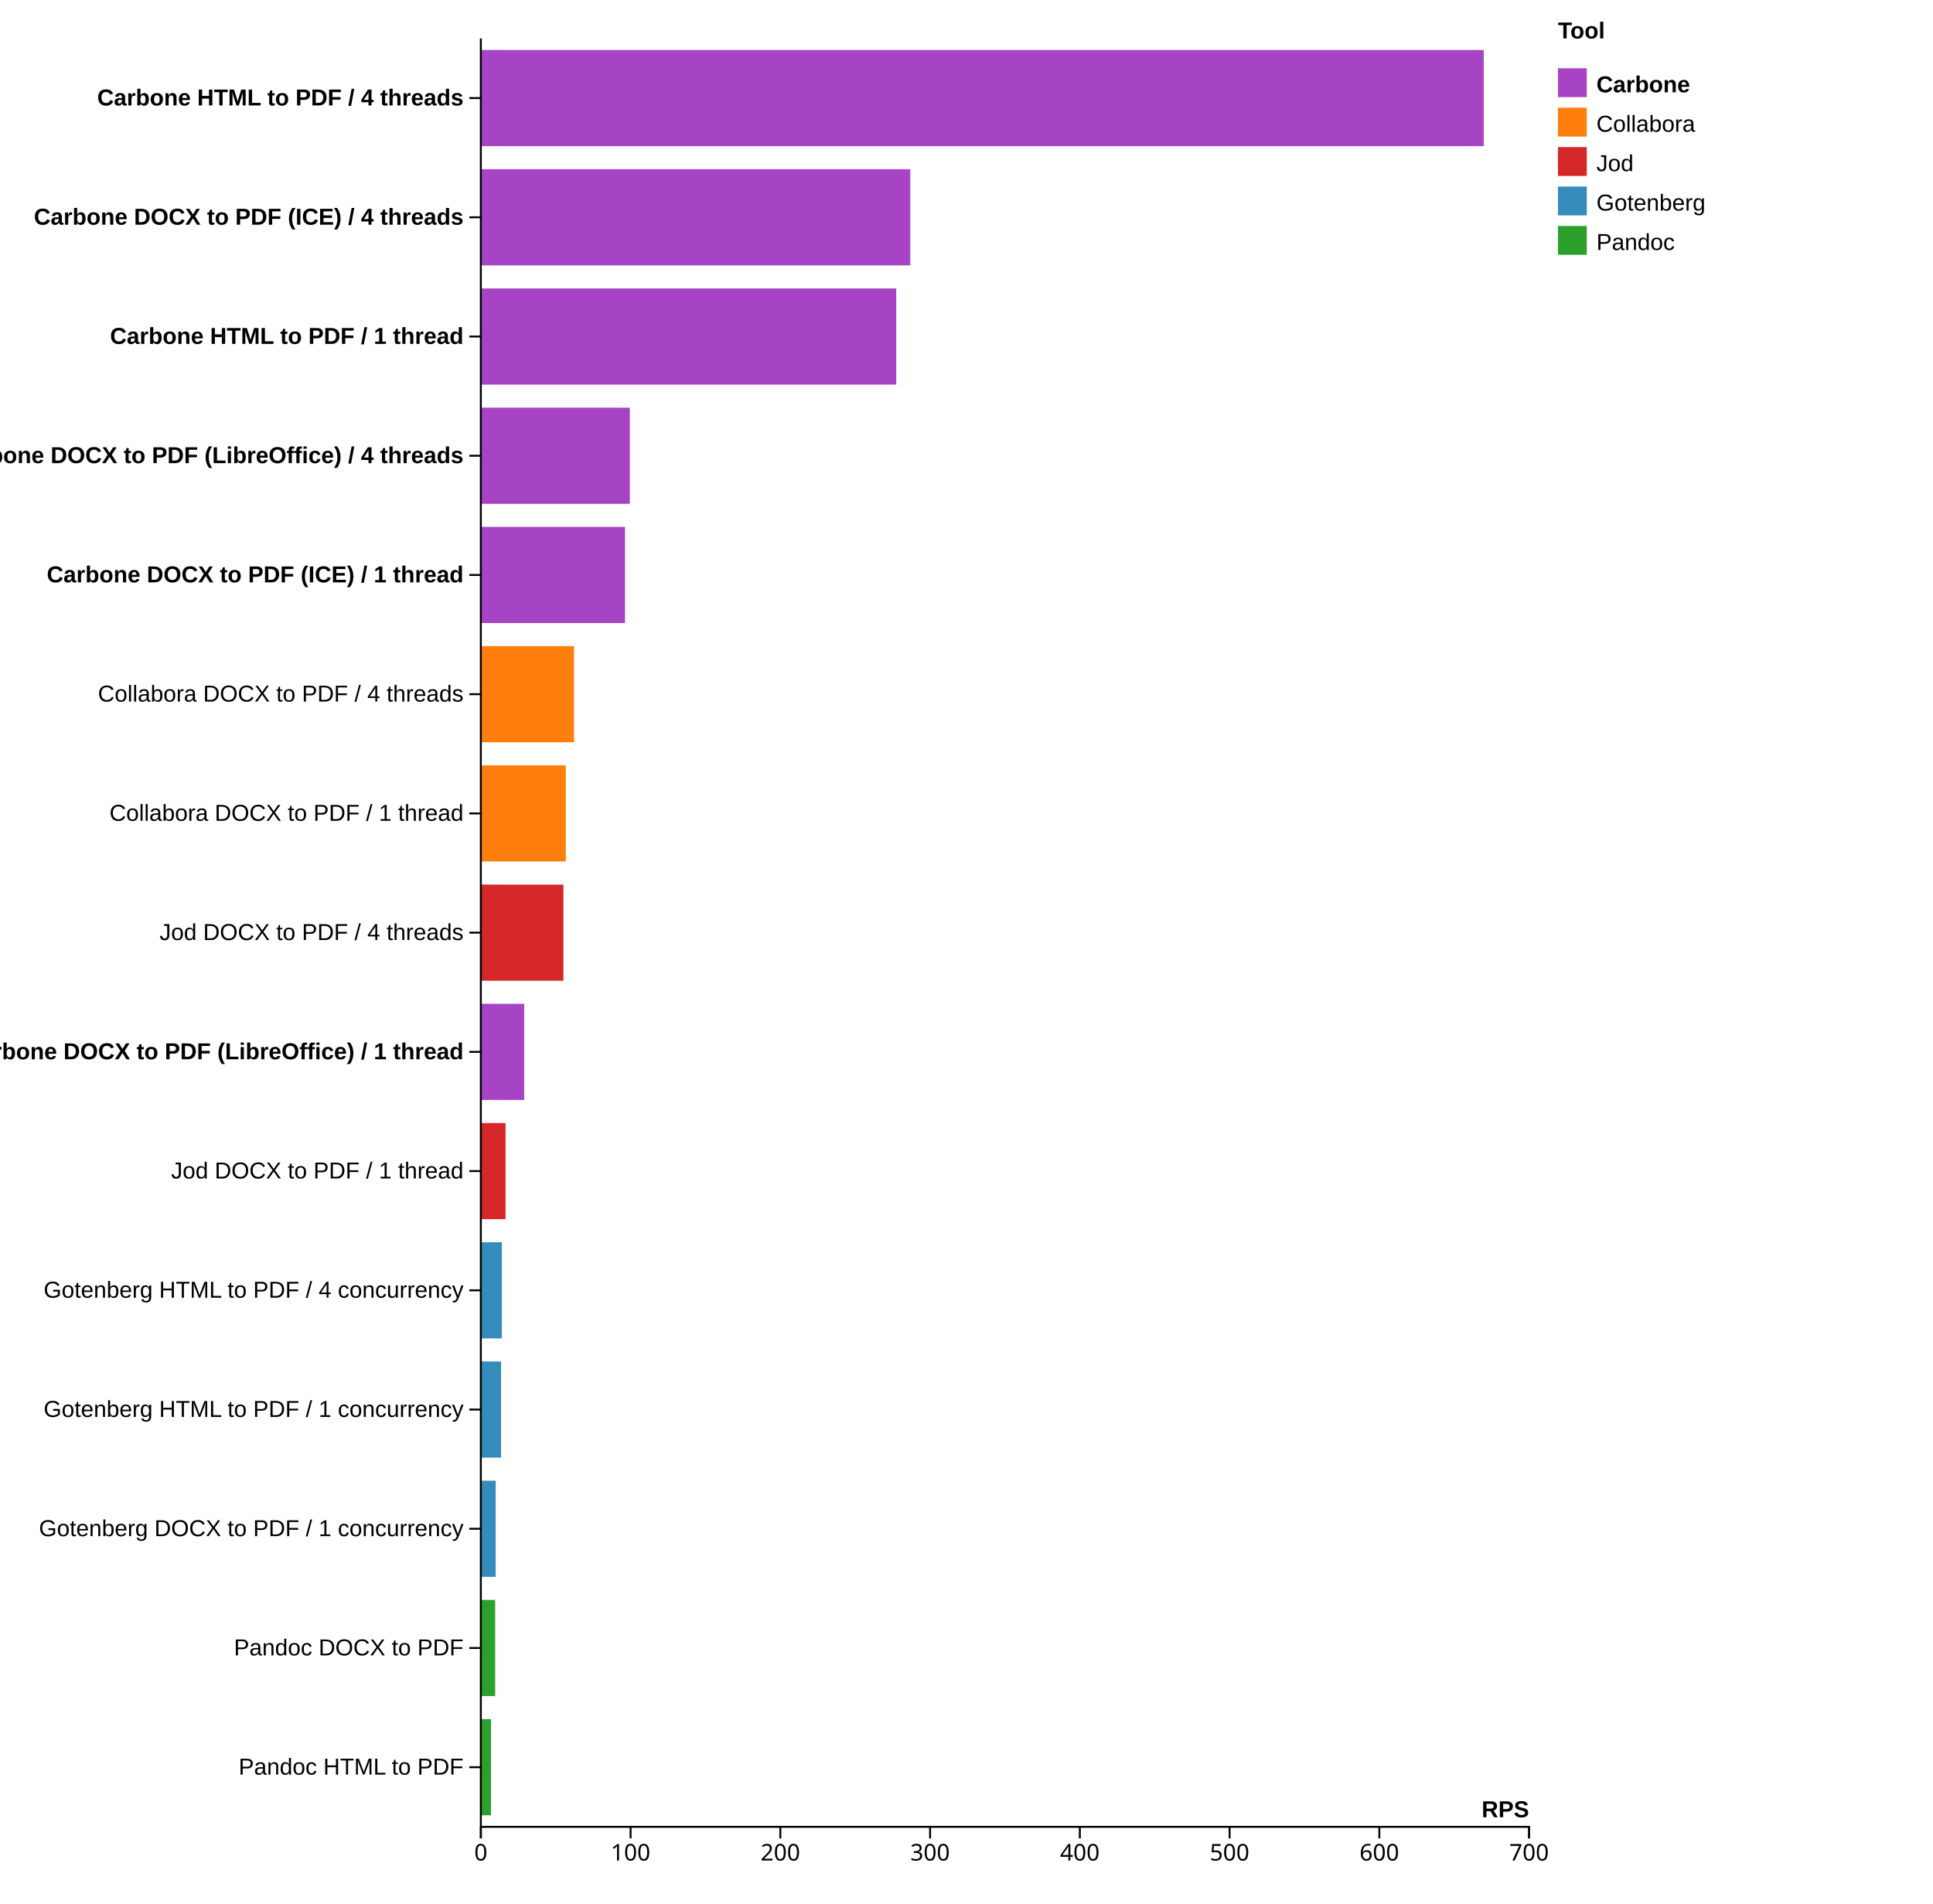
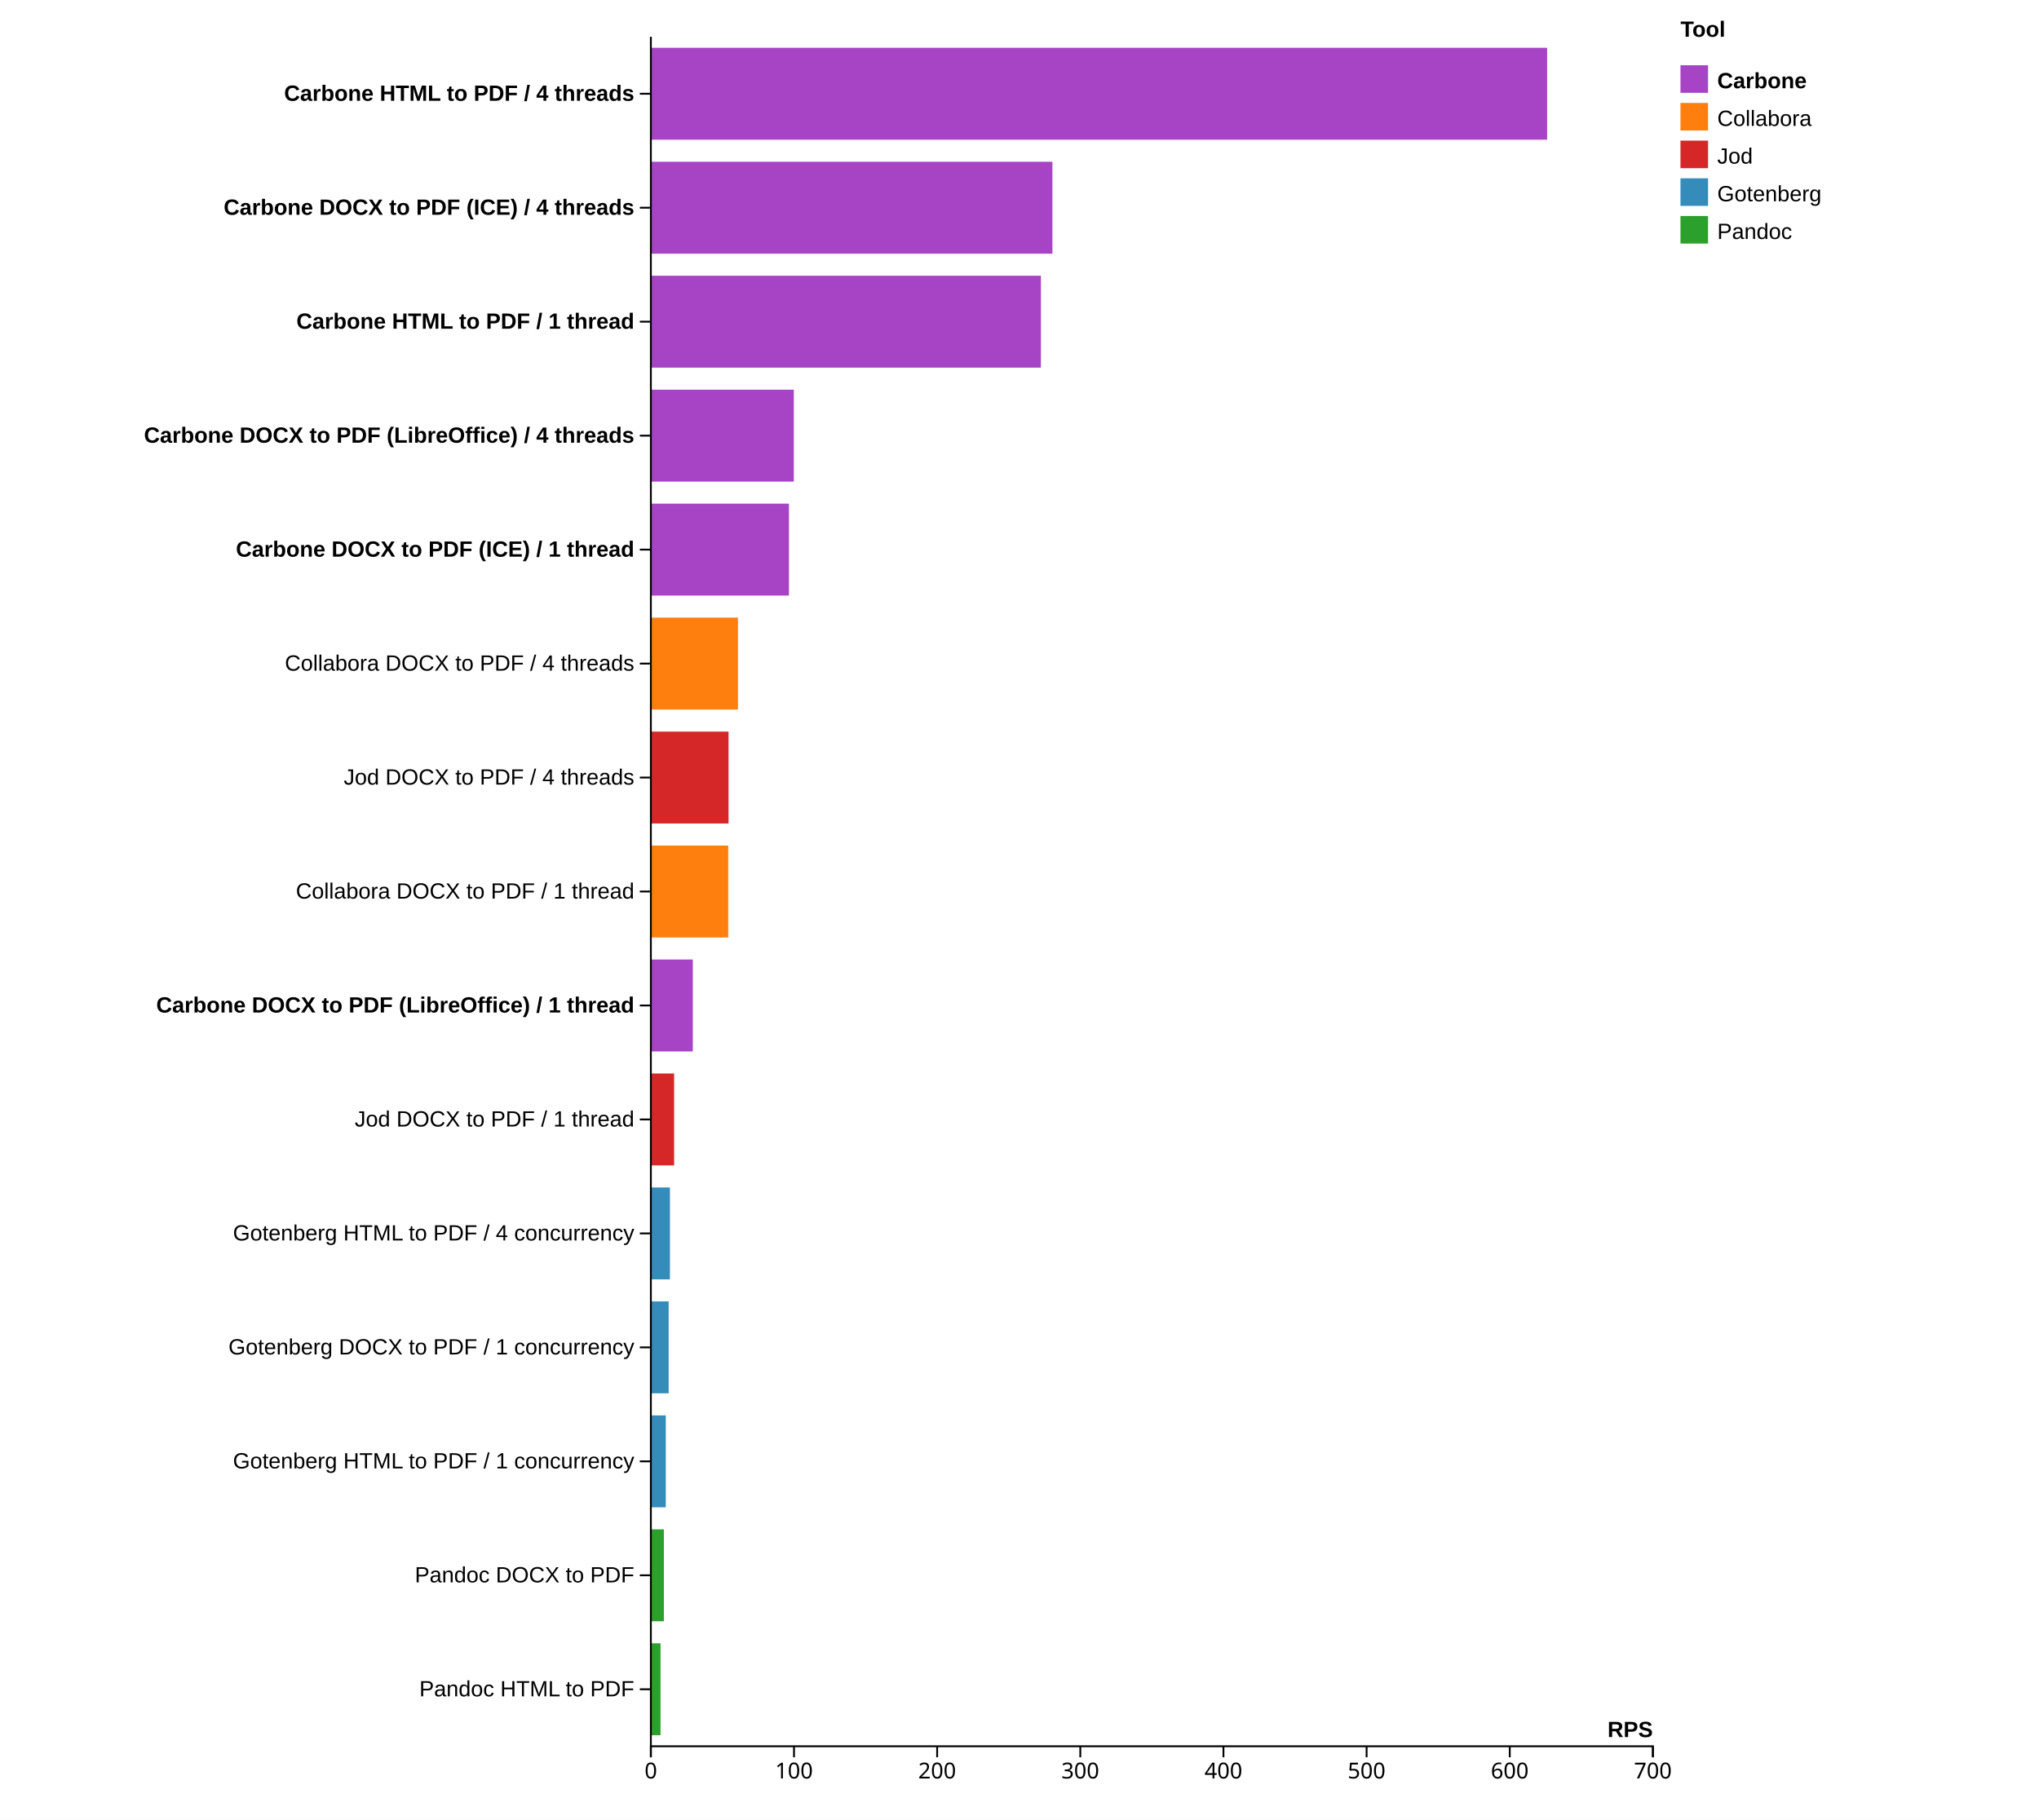
- <svg xmlns="http://www.w3.org/2000/svg" width="1005" height="990">
-   <rect width="1005" height="990" x="0" y="0" fill="#FFFFFF" id="background" />
+ <svg xmlns="http://www.w3.org/2000/svg" width="1109" height="990">
+   <rect width="1109" height="990" x="0" y="0" fill="#FFFFFF" id="background" />
  <g id="viz">
-     <g transform="translate(250,20)">
+     <g transform="translate(354,20)">
      <g class="bars">
-         <rect id="bar - Carbone HTML to PDF / 4 threads" x="0" y="6" height="50" width="521.428" fill="#A644C5" />
-         <rect id="bar - Carbone DOCX to PDF (ICE) / 4 threads" x="0" y="68" height="50" width="223.273" fill="#A644C5" />
-         <rect id="bar - Carbone HTML to PDF / 1 thread" x="0" y="130" height="50" width="215.971" fill="#A644C5" />
-         <rect id="bar - Carbone DOCX to PDF (LibreOffice) / 4 threads" x="0" y="192" height="50" width="77.468" fill="#A644C5" />
-         <rect id="bar - Carbone DOCX to PDF (ICE) / 1 thread" x="0" y="254" height="50" width="74.942" fill="#A644C5" />
-         <rect id="bar - Collabora DOCX to PDF / 4 threads" x="0" y="316" height="50" width="48.444" fill="#ff7f0e" />
-         <rect id="bar - Collabora DOCX to PDF / 1 thread" x="0" y="378" height="50" width="44.178" fill="#ff7f0e" />
-         <rect id="bar - Jod DOCX to PDF / 4 threads" x="0" y="440" height="50" width="42.926" fill="#d62728" />
-         <rect id="bar - Carbone DOCX to PDF (LibreOffice) / 1 thread" x="0" y="502" height="50" width="22.546" fill="#A644C5" />
-         <rect id="bar - Jod DOCX to PDF / 1 thread" x="0" y="564" height="50" width="12.848" fill="#d62728" />
-         <rect id="bar - Gotenberg HTML to PDF / 4 concurrency" x="0" y="626" height="50" width="10.927" fill="#358BBA" />
-         <rect id="bar - Gotenberg HTML to PDF / 1 concurrency" x="0" y="688" height="50" width="10.511" fill="#358BBA" />
-         <rect id="bar - Gotenberg DOCX to PDF / 1 concurrency" x="0" y="750" height="50" width="7.718" fill="#358BBA" />
-         <rect id="bar - Pandoc DOCX to PDF" x="0" y="812" height="50" width="7.447" fill="#2ca02c" />
-         <rect id="bar - Pandoc HTML to PDF" x="0" y="874" height="50" width="5.29" fill="#2ca02c" />
+         <rect id="bar - Carbone HTML to PDF / 4 threads" x="0" y="6" height="50" width="487.477" fill="#A644C5" />
+         <rect id="bar - Carbone DOCX to PDF (ICE) / 4 threads" x="0" y="68" height="50" width="218.403" fill="#A644C5" />
+         <rect id="bar - Carbone HTML to PDF / 1 thread" x="0" y="130" height="50" width="212.144" fill="#A644C5" />
+         <rect id="bar - Carbone DOCX to PDF (LibreOffice) / 4 threads" x="0" y="192" height="50" width="77.754" fill="#A644C5" />
+         <rect id="bar - Carbone DOCX to PDF (ICE) / 1 thread" x="0" y="254" height="50" width="75.114" fill="#A644C5" />
+         <rect id="bar - Collabora DOCX to PDF / 4 threads" x="0" y="316" height="50" width="47.367" fill="#ff7f0e" />
+         <rect id="bar - Jod DOCX to PDF / 4 threads" x="0" y="378" height="50" width="42.256" fill="#d62728" />
+         <rect id="bar - Collabora DOCX to PDF / 1 thread" x="0" y="440" height="50" width="42.092" fill="#ff7f0e" />
+         <rect id="bar - Carbone DOCX to PDF (LibreOffice) / 1 thread" x="0" y="502" height="50" width="22.821" fill="#A644C5" />
+         <rect id="bar - Jod DOCX to PDF / 1 thread" x="0" y="564" height="50" width="12.65" fill="#d62728" />
+         <rect id="bar - Gotenberg HTML to PDF / 4 concurrency" x="0" y="626" height="50" width="10.37" fill="#358BBA" />
+         <rect id="bar - Gotenberg DOCX to PDF / 1 concurrency" x="0" y="688" height="50" width="9.685" fill="#358BBA" />
+         <rect id="bar - Gotenberg HTML to PDF / 1 concurrency" x="0" y="750" height="50" width="8.106" fill="#358BBA" />
+         <rect id="bar - Pandoc DOCX to PDF" x="0" y="812" height="50" width="7.077" fill="#2ca02c" />
+         <rect id="bar - Pandoc HTML to PDF" x="0" y="874" height="50" width="5.263" fill="#2ca02c" />
      </g>
      <g id="xAxis" transform="translate(0,930)" fill="none" font-size="12" font-family="sans-serif" text-anchor="middle">
        <path class="domain" stroke="currentColor" d="M0,6V0H545V6" />
        <g class="tick" opacity="1" transform="translate(0,0)">
          <line stroke="currentColor" y2="6" />
          <text fill="currentColor" y="9" dy="0.71em">0</text>
        </g>
        <g class="tick" opacity="1" transform="translate(77.85714,0)">
          <line stroke="currentColor" y2="6" />
          <text fill="currentColor" y="9" dy="0.71em">100</text>
        </g>
        <g class="tick" opacity="1" transform="translate(155.7143,0)">
          <line stroke="currentColor" y2="6" />
          <text fill="currentColor" y="9" dy="0.71em">200</text>
        </g>
        <g class="tick" opacity="1" transform="translate(233.5714,0)">
          <line stroke="currentColor" y2="6" />
          <text fill="currentColor" y="9" dy="0.71em">300</text>
        </g>
        <g class="tick" opacity="1" transform="translate(311.4286,0)">
          <line stroke="currentColor" y2="6" />
          <text fill="currentColor" y="9" dy="0.71em">400</text>
        </g>
        <g class="tick" opacity="1" transform="translate(389.2857,0)">
          <line stroke="currentColor" y2="6" />
          <text fill="currentColor" y="9" dy="0.71em">500</text>
        </g>
        <g class="tick" opacity="1" transform="translate(467.1429,0)">
          <line stroke="currentColor" y2="6" />
          <text fill="currentColor" y="9" dy="0.71em">600</text>
        </g>
        <g class="tick" opacity="1" transform="translate(545,0)">
          <line stroke="currentColor" y2="6" />
          <text fill="currentColor" y="9" dy="0.71em">700</text>
        </g>
        <text font-family="Arial, sans-serif" font-size="12" x="545" dy="-5" fill="black" font-weight="bold" text-anchor="end">RPS</text>
      </g>
      <g id="yAxis" fill="none" font-size="10" font-family="sans-serif" text-anchor="end">
        <path class="domain" stroke="currentColor" d="M0,0V930" />
        <g class="tick" opacity="1" transform="translate(0,31)">
          <line stroke="currentColor" x2="-6" />
          <text fill="currentColor" x="-9" dy="0.32em" style="font-family: Arial, sans-serif; font-size: 12px; font-weight: bold;">Carbone HTML to PDF / 4 threads</text>
        </g>
        <g class="tick" opacity="1" transform="translate(0,93)">
          <line stroke="currentColor" x2="-6" />
          <text fill="currentColor" x="-9" dy="0.32em" style="font-family: Arial, sans-serif; font-size: 12px; font-weight: bold;">Carbone DOCX to PDF (ICE) / 4 threads</text>
        </g>
        <g class="tick" opacity="1" transform="translate(0,155)">
          <line stroke="currentColor" x2="-6" />
          <text fill="currentColor" x="-9" dy="0.32em" style="font-family: Arial, sans-serif; font-size: 12px; font-weight: bold;">Carbone HTML to PDF / 1 thread</text>
        </g>
        <g class="tick" opacity="1" transform="translate(0,217)">
          <line stroke="currentColor" x2="-6" />
          <text fill="currentColor" x="-9" dy="0.32em" style="font-family: Arial, sans-serif; font-size: 12px; font-weight: bold;">Carbone DOCX to PDF (LibreOffice) / 4 threads</text>
        </g>
        <g class="tick" opacity="1" transform="translate(0,279)">
          <line stroke="currentColor" x2="-6" />
          <text fill="currentColor" x="-9" dy="0.32em" style="font-family: Arial, sans-serif; font-size: 12px; font-weight: bold;">Carbone DOCX to PDF (ICE) / 1 thread</text>
        </g>
        <g class="tick" opacity="1" transform="translate(0,341)">
          <line stroke="currentColor" x2="-6" />
          <text fill="currentColor" x="-9" dy="0.32em" style="font-family: Arial, sans-serif; font-size: 12px;">Collabora DOCX to PDF / 4 threads</text>
        </g>
        <g class="tick" opacity="1" transform="translate(0,403)">
          <line stroke="currentColor" x2="-6" />
-           <text fill="currentColor" x="-9" dy="0.32em" style="font-family: Arial, sans-serif; font-size: 12px;">Collabora DOCX to PDF / 1 thread</text>
+           <text fill="currentColor" x="-9" dy="0.32em" style="font-family: Arial, sans-serif; font-size: 12px;">Jod DOCX to PDF / 4 threads</text>
        </g>
        <g class="tick" opacity="1" transform="translate(0,465)">
          <line stroke="currentColor" x2="-6" />
-           <text fill="currentColor" x="-9" dy="0.32em" style="font-family: Arial, sans-serif; font-size: 12px;">Jod DOCX to PDF / 4 threads</text>
+           <text fill="currentColor" x="-9" dy="0.32em" style="font-family: Arial, sans-serif; font-size: 12px;">Collabora DOCX to PDF / 1 thread</text>
        </g>
        <g class="tick" opacity="1" transform="translate(0,527)">
          <line stroke="currentColor" x2="-6" />
          <text fill="currentColor" x="-9" dy="0.32em" style="font-family: Arial, sans-serif; font-size: 12px; font-weight: bold;">Carbone DOCX to PDF (LibreOffice) / 1 thread</text>
        </g>
        <g class="tick" opacity="1" transform="translate(0,589)">
          <line stroke="currentColor" x2="-6" />
          <text fill="currentColor" x="-9" dy="0.32em" style="font-family: Arial, sans-serif; font-size: 12px;">Jod DOCX to PDF / 1 thread</text>
        </g>
        <g class="tick" opacity="1" transform="translate(0,651)">
          <line stroke="currentColor" x2="-6" />
          <text fill="currentColor" x="-9" dy="0.32em" style="font-family: Arial, sans-serif; font-size: 12px;">Gotenberg HTML to PDF / 4 concurrency</text>
        </g>
        <g class="tick" opacity="1" transform="translate(0,713)">
          <line stroke="currentColor" x2="-6" />
-           <text fill="currentColor" x="-9" dy="0.32em" style="font-family: Arial, sans-serif; font-size: 12px;">Gotenberg HTML to PDF / 1 concurrency</text>
+           <text fill="currentColor" x="-9" dy="0.32em" style="font-family: Arial, sans-serif; font-size: 12px;">Gotenberg DOCX to PDF / 1 concurrency</text>
        </g>
        <g class="tick" opacity="1" transform="translate(0,775)">
          <line stroke="currentColor" x2="-6" />
-           <text fill="currentColor" x="-9" dy="0.32em" style="font-family: Arial, sans-serif; font-size: 12px;">Gotenberg DOCX to PDF / 1 concurrency</text>
+           <text fill="currentColor" x="-9" dy="0.32em" style="font-family: Arial, sans-serif; font-size: 12px;">Gotenberg HTML to PDF / 1 concurrency</text>
        </g>
        <g class="tick" opacity="1" transform="translate(0,837)">
          <line stroke="currentColor" x2="-6" />
          <text fill="currentColor" x="-9" dy="0.32em" style="font-family: Arial, sans-serif; font-size: 12px;">Pandoc DOCX to PDF</text>
        </g>
        <g class="tick" opacity="1" transform="translate(0,899)">
          <line stroke="currentColor" x2="-6" />
          <text fill="currentColor" x="-9" dy="0.32em" style="font-family: Arial, sans-serif; font-size: 12px;">Pandoc HTML to PDF</text>
        </g>
      </g>
    </g>
  </g>
-   <g id="legend" transform="translate(805,20)">
+   <g id="legend" transform="translate(909,20)">
    <g transform="translate(5,0)">
      <g class="legendColor">
        <g class="legendCells" transform="translate(0,15.5)">
          <g class="cell" transform="translate(0, 0)">
            <rect class="swatch" height="15" width="15" style="fill: #A644C5;" />
            <text class="label" transform="translate( 20, 12.5)" font-family="&quot;Arial&quot;, sans-serif" font-size="12px">
              <tspan x="0" dy="0em" style="font-weight: bold;">Carbone</tspan>
            </text>
          </g>
          <g class="cell" transform="translate(0, 20.5)">
            <rect class="swatch" height="15" width="15" style="fill: #ff7f0e;" />
            <text class="label" transform="translate( 20, 12.5)" font-family="&quot;Arial&quot;, sans-serif" font-size="12px">
              <tspan x="0" dy="0em" style="">Collabora</tspan>
            </text>
          </g>
          <g class="cell" transform="translate(0, 41)">
            <rect class="swatch" height="15" width="15" style="fill: #d62728;" />
            <text class="label" transform="translate( 20, 12.5)" font-family="&quot;Arial&quot;, sans-serif" font-size="12px">
              <tspan x="0" dy="0em" style="">Jod</tspan>
            </text>
          </g>
          <g class="cell" transform="translate(0, 61.5)">
            <rect class="swatch" height="15" width="15" style="fill: #358BBA;" />
            <text class="label" transform="translate( 20, 12.5)" font-family="&quot;Arial&quot;, sans-serif" font-size="12px">
              <tspan x="0" dy="0em" style="">Gotenberg</tspan>
            </text>
          </g>
          <g class="cell" transform="translate(0, 82)">
            <rect class="swatch" height="15" width="15" style="fill: #2ca02c;" />
            <text class="label" transform="translate( 20, 12.5)" font-family="&quot;Arial&quot;, sans-serif" font-size="12px">
              <tspan x="0" dy="0em" style="">Pandoc</tspan>
            </text>
          </g>
        </g>
        <text class="legendTitle" font-family="&quot;Arial&quot;, sans-serif" font-size="12px" font-weight="bold">
          <tspan x="0" dy="0em">Tool</tspan>
        </text>
      </g>
    </g>
  </g>
</svg>
